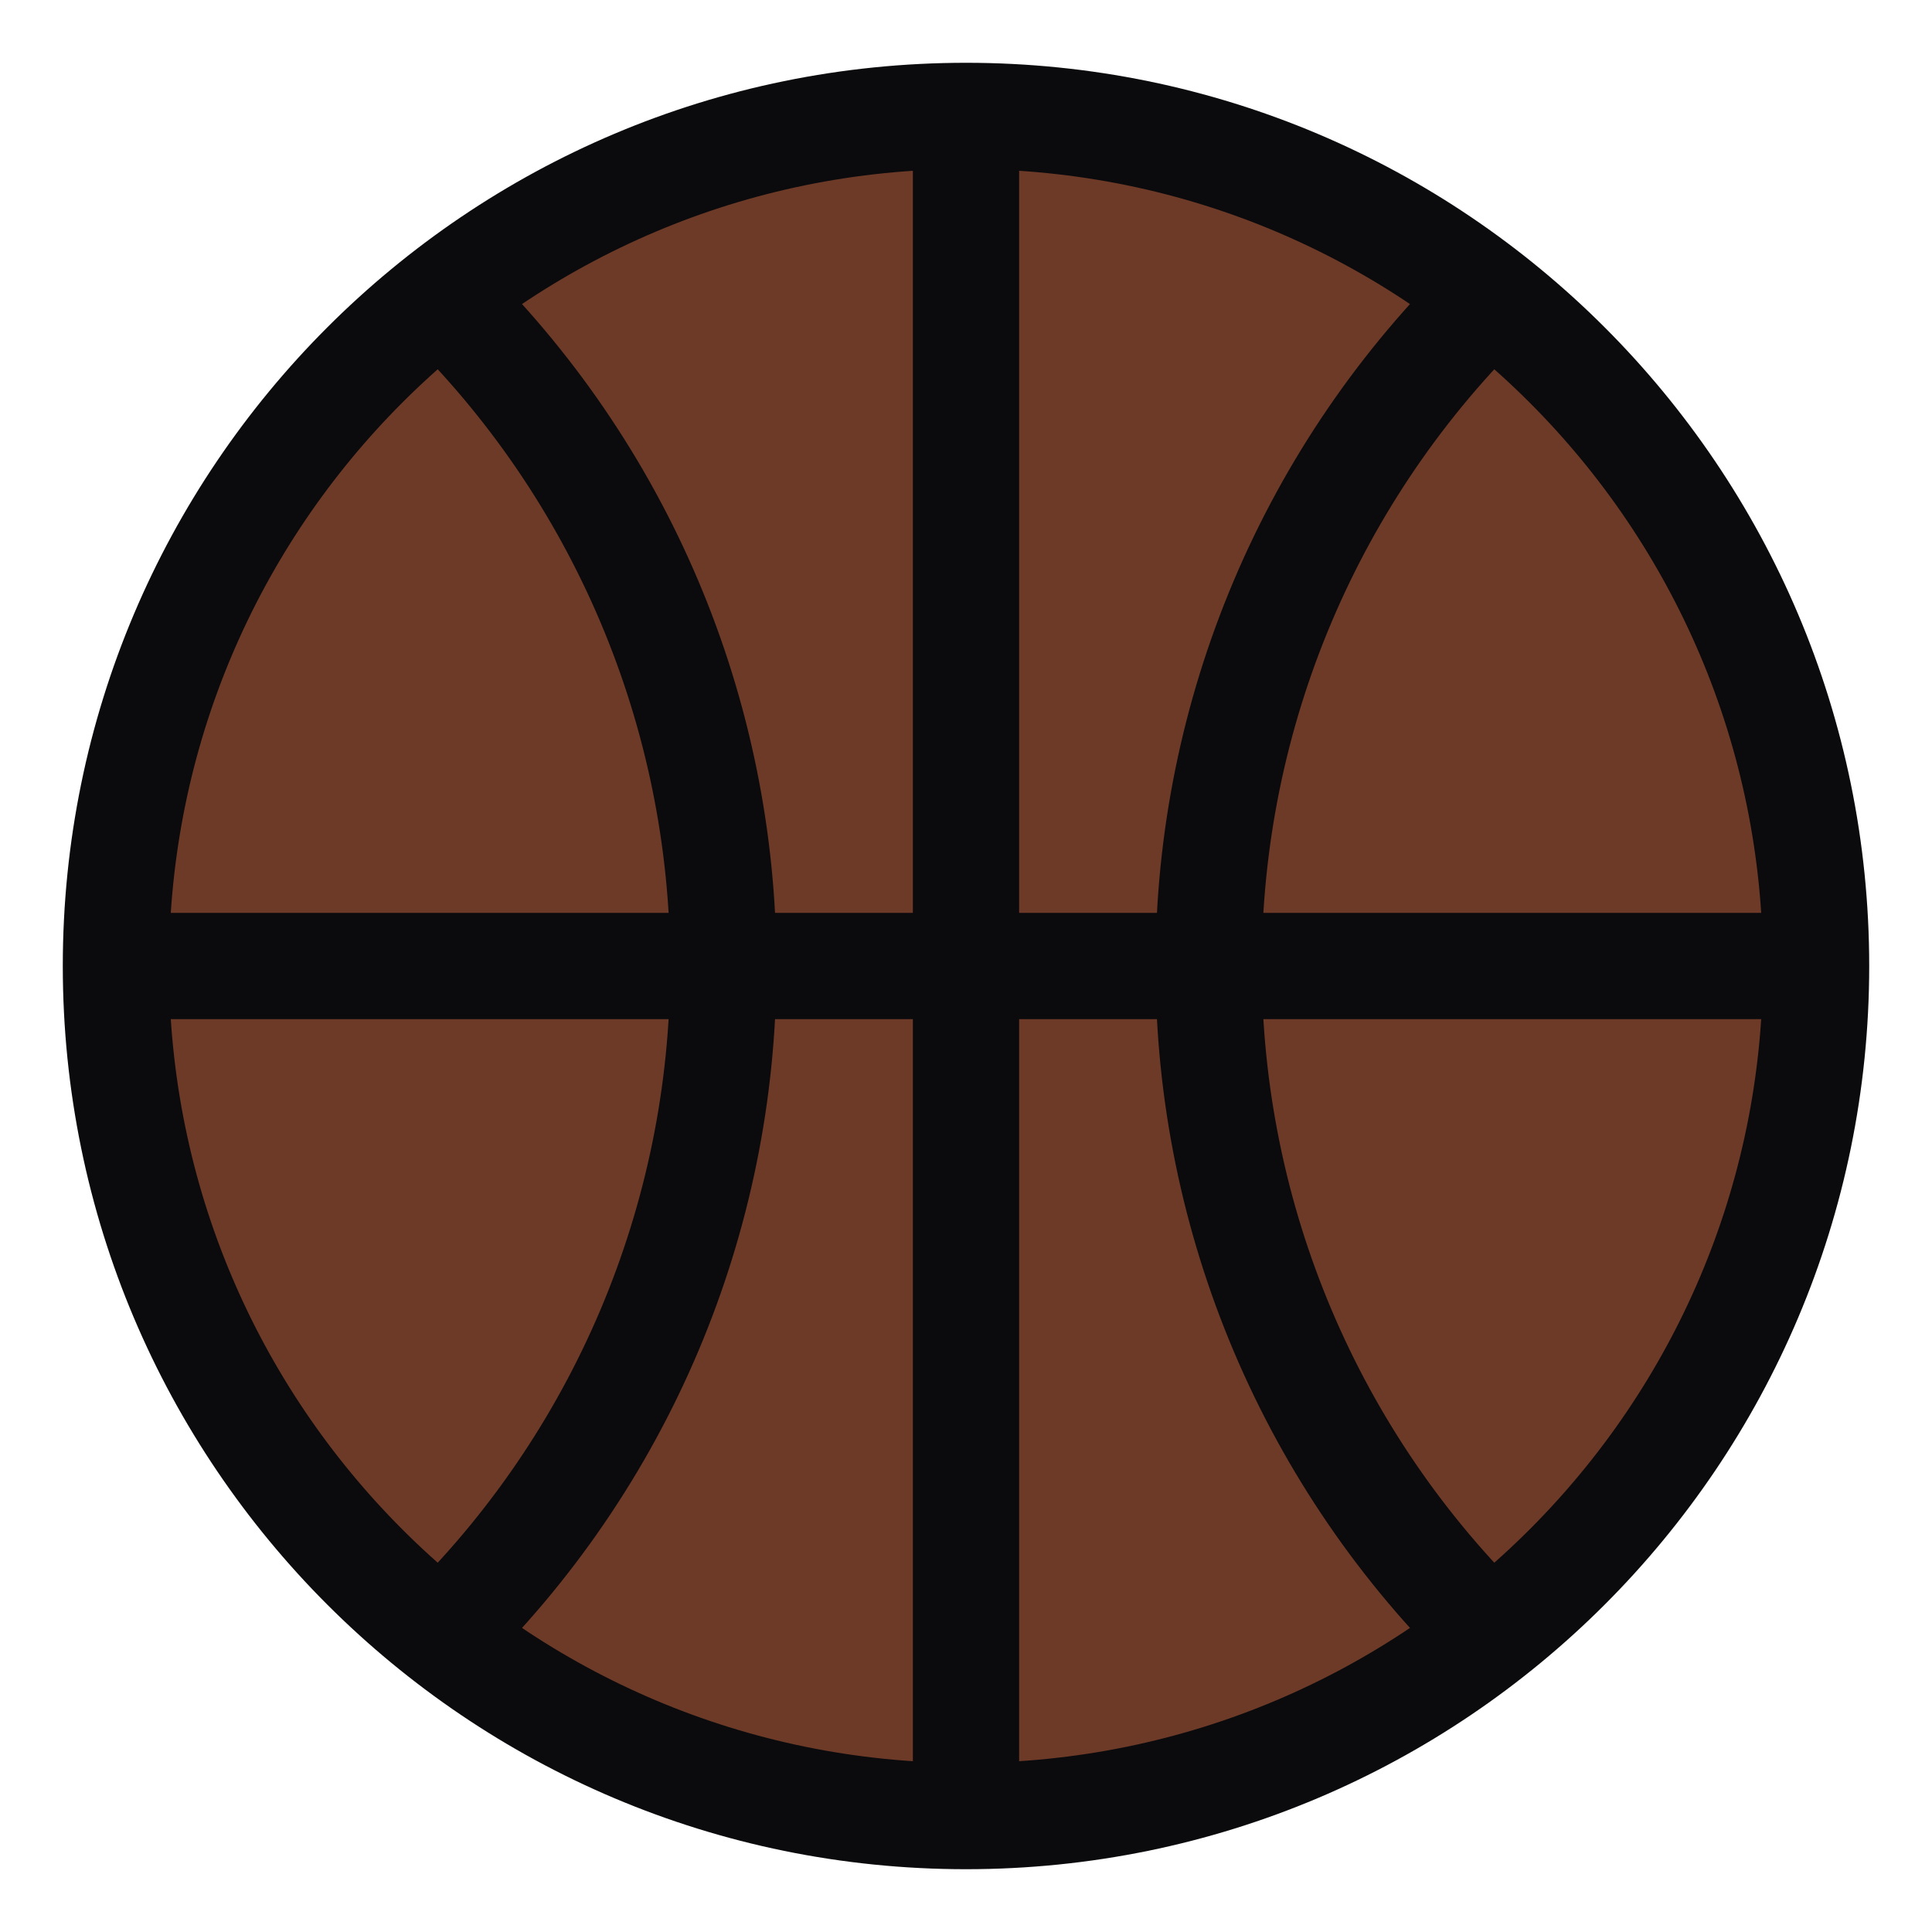
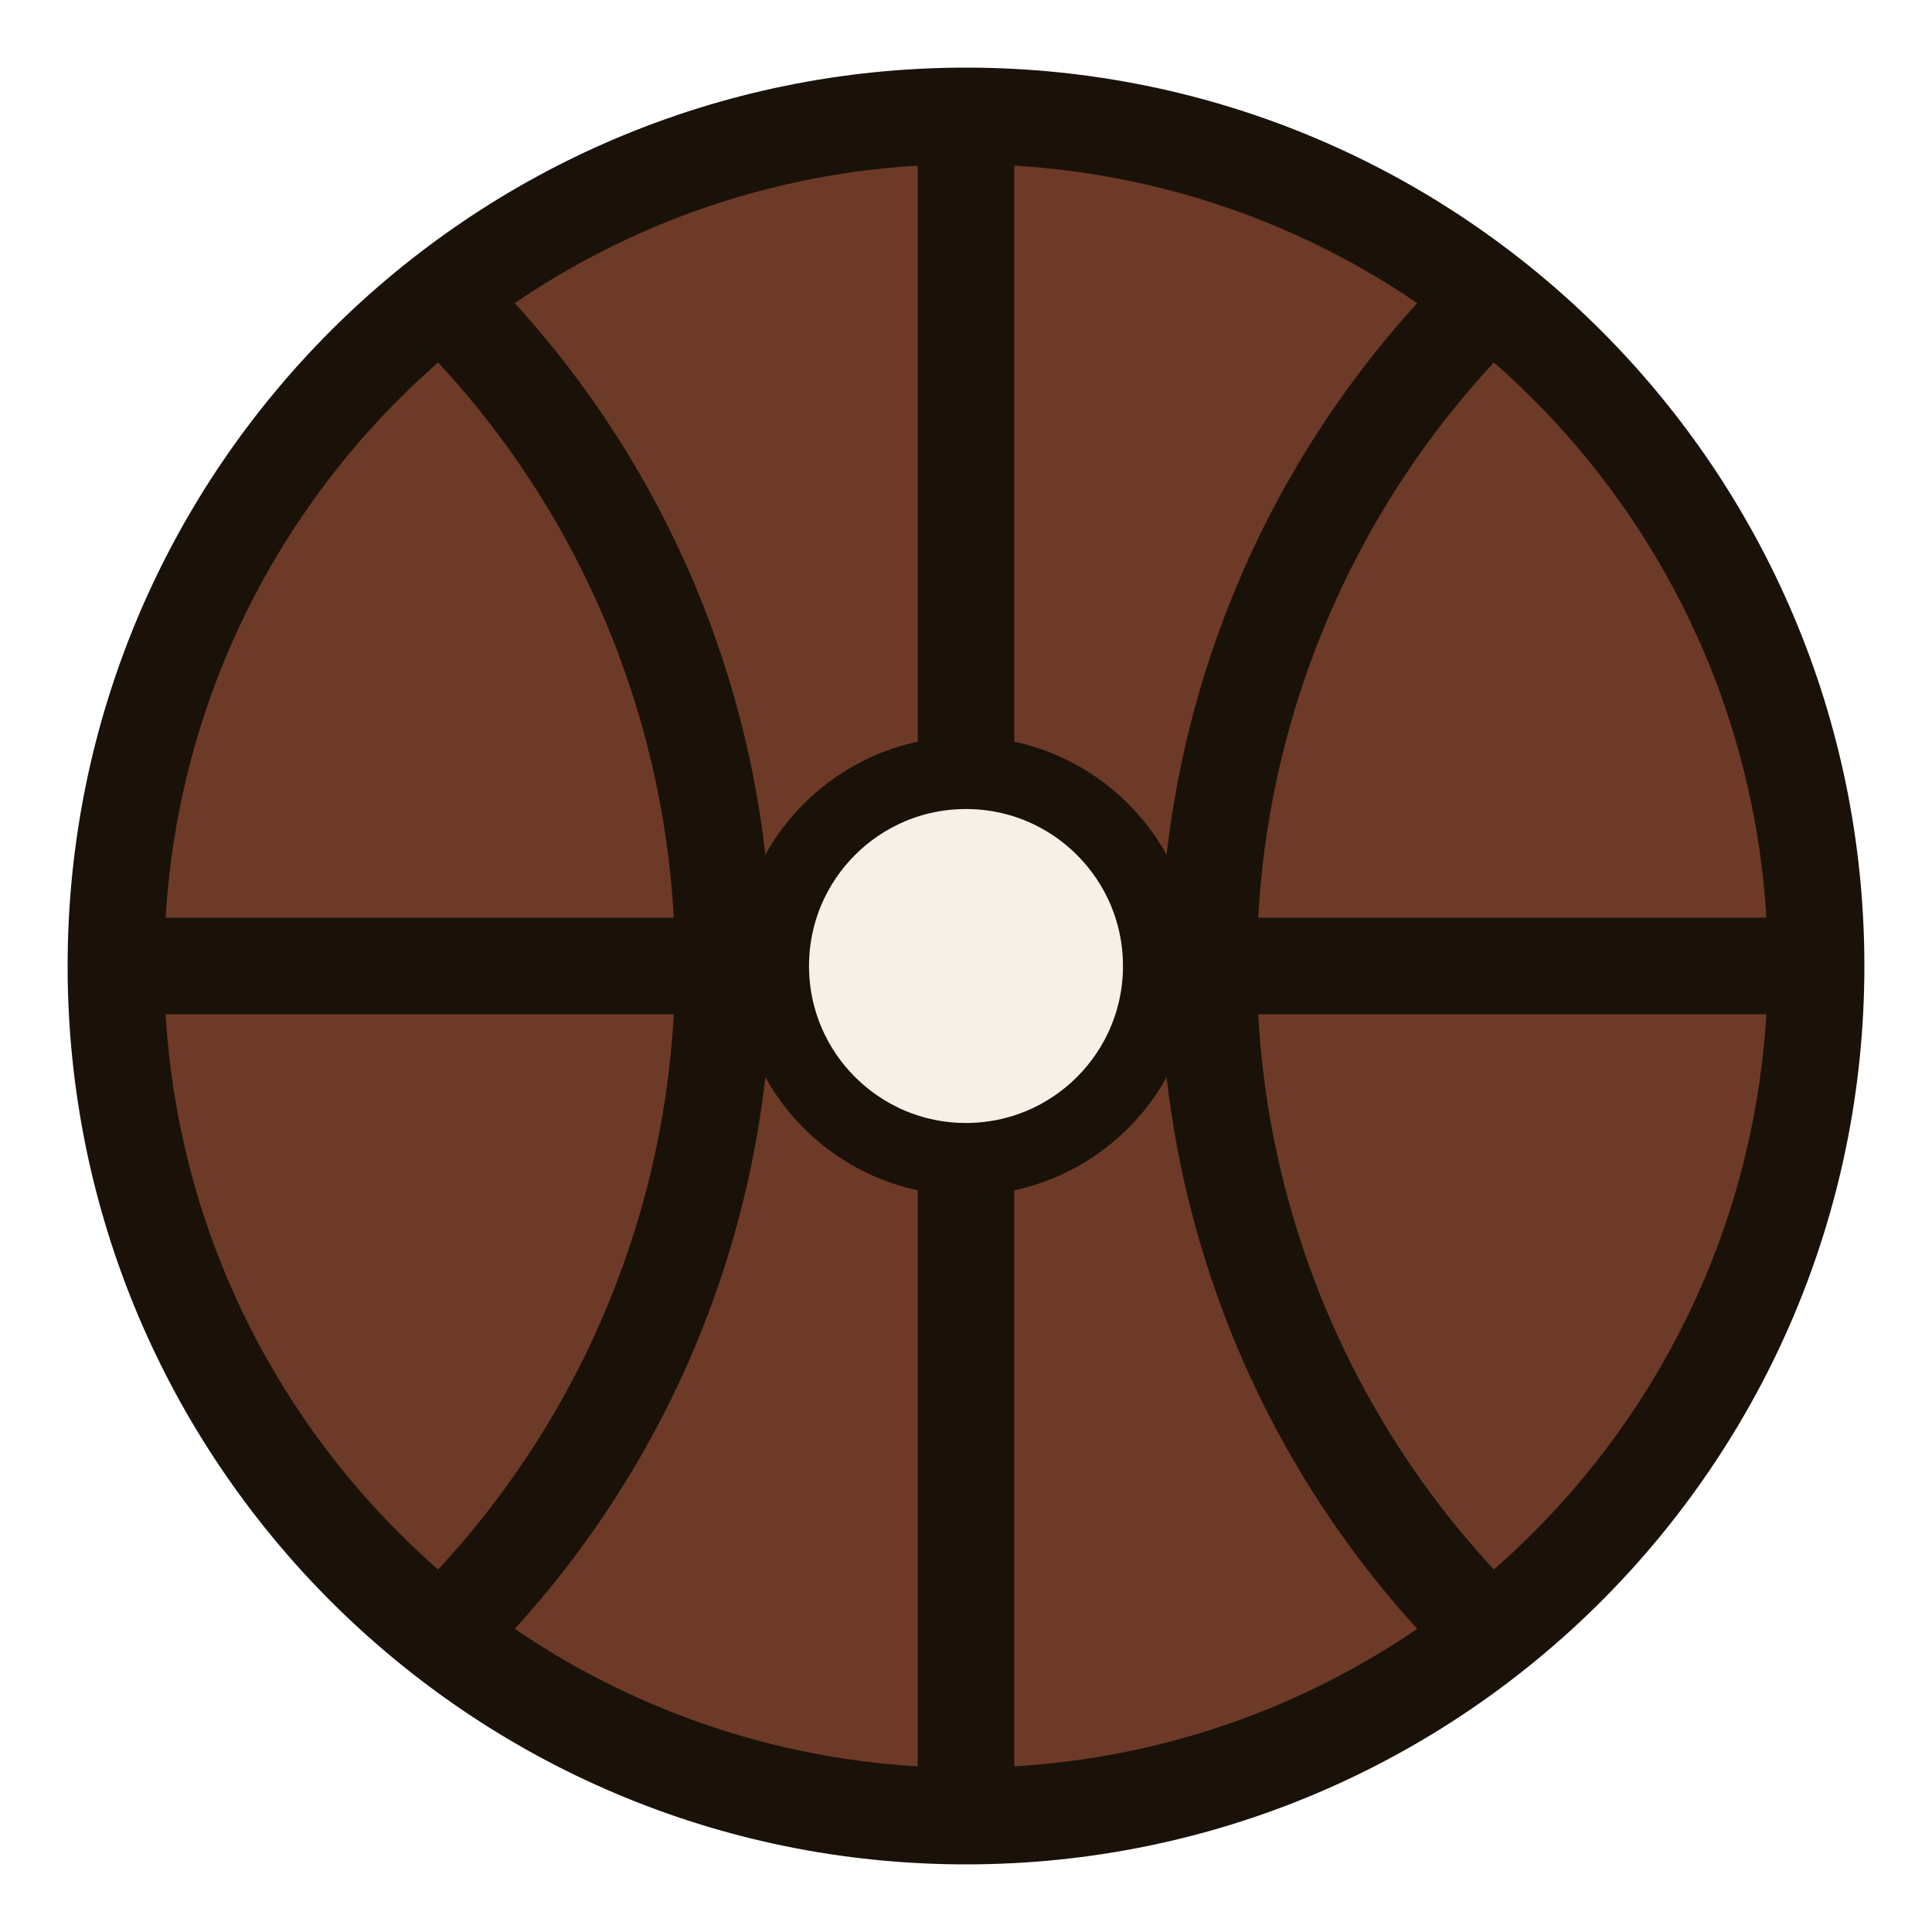
<svg xmlns="http://www.w3.org/2000/svg" width="64" height="64" viewBox="0 0 64 64">
-   <circle cx="32" cy="32" r="28.16" fill="#6E3A28" stroke="#0b0b0d" stroke-width="3.52" />
-   <line x1="32" y1="3.84" x2="32" y2="60.16" stroke="#0b0b0d" stroke-width="3.52" />
-   <line x1="3.84" y1="32" x2="60.16" y2="32" stroke="#0b0b0d" stroke-width="3.52" />
-   <path d="M 14.541 9.754 A 30.976 30.976 0 0 1 14.541 54.246" fill="none" stroke="#0b0b0d" stroke-width="3.52" />
-   <path d="M 49.459 9.754 A 30.976 30.976 0 0 0 49.459 54.246" fill="none" stroke="#0b0b0d" stroke-width="3.52" />
+   <circle cx="32" cy="32" r="28.16" fill="#6E3A28" stroke="#1A1208" stroke-width="3.2" />
+   <line x1="32" y1="3.84" x2="32" y2="60.16" stroke="#1A1208" stroke-width="3.2" />
+   <line x1="3.84" y1="32" x2="60.16" y2="32" stroke="#1A1208" stroke-width="3.2" />
+   <path d="M 14.54 9.75 A 30.98 30.98 0 0 1 14.54 54.25" fill="none" stroke="#1A1208" stroke-width="3.2" />
+   <path d="M 49.46 9.75 A 30.98 30.98 0 0 0 49.46 54.25" fill="none" stroke="#1A1208" stroke-width="3.2" />
+   <circle cx="32" cy="32" r="6.4" fill="#F5F0E8" stroke="#1A1208" stroke-width="2.4" />
</svg>
